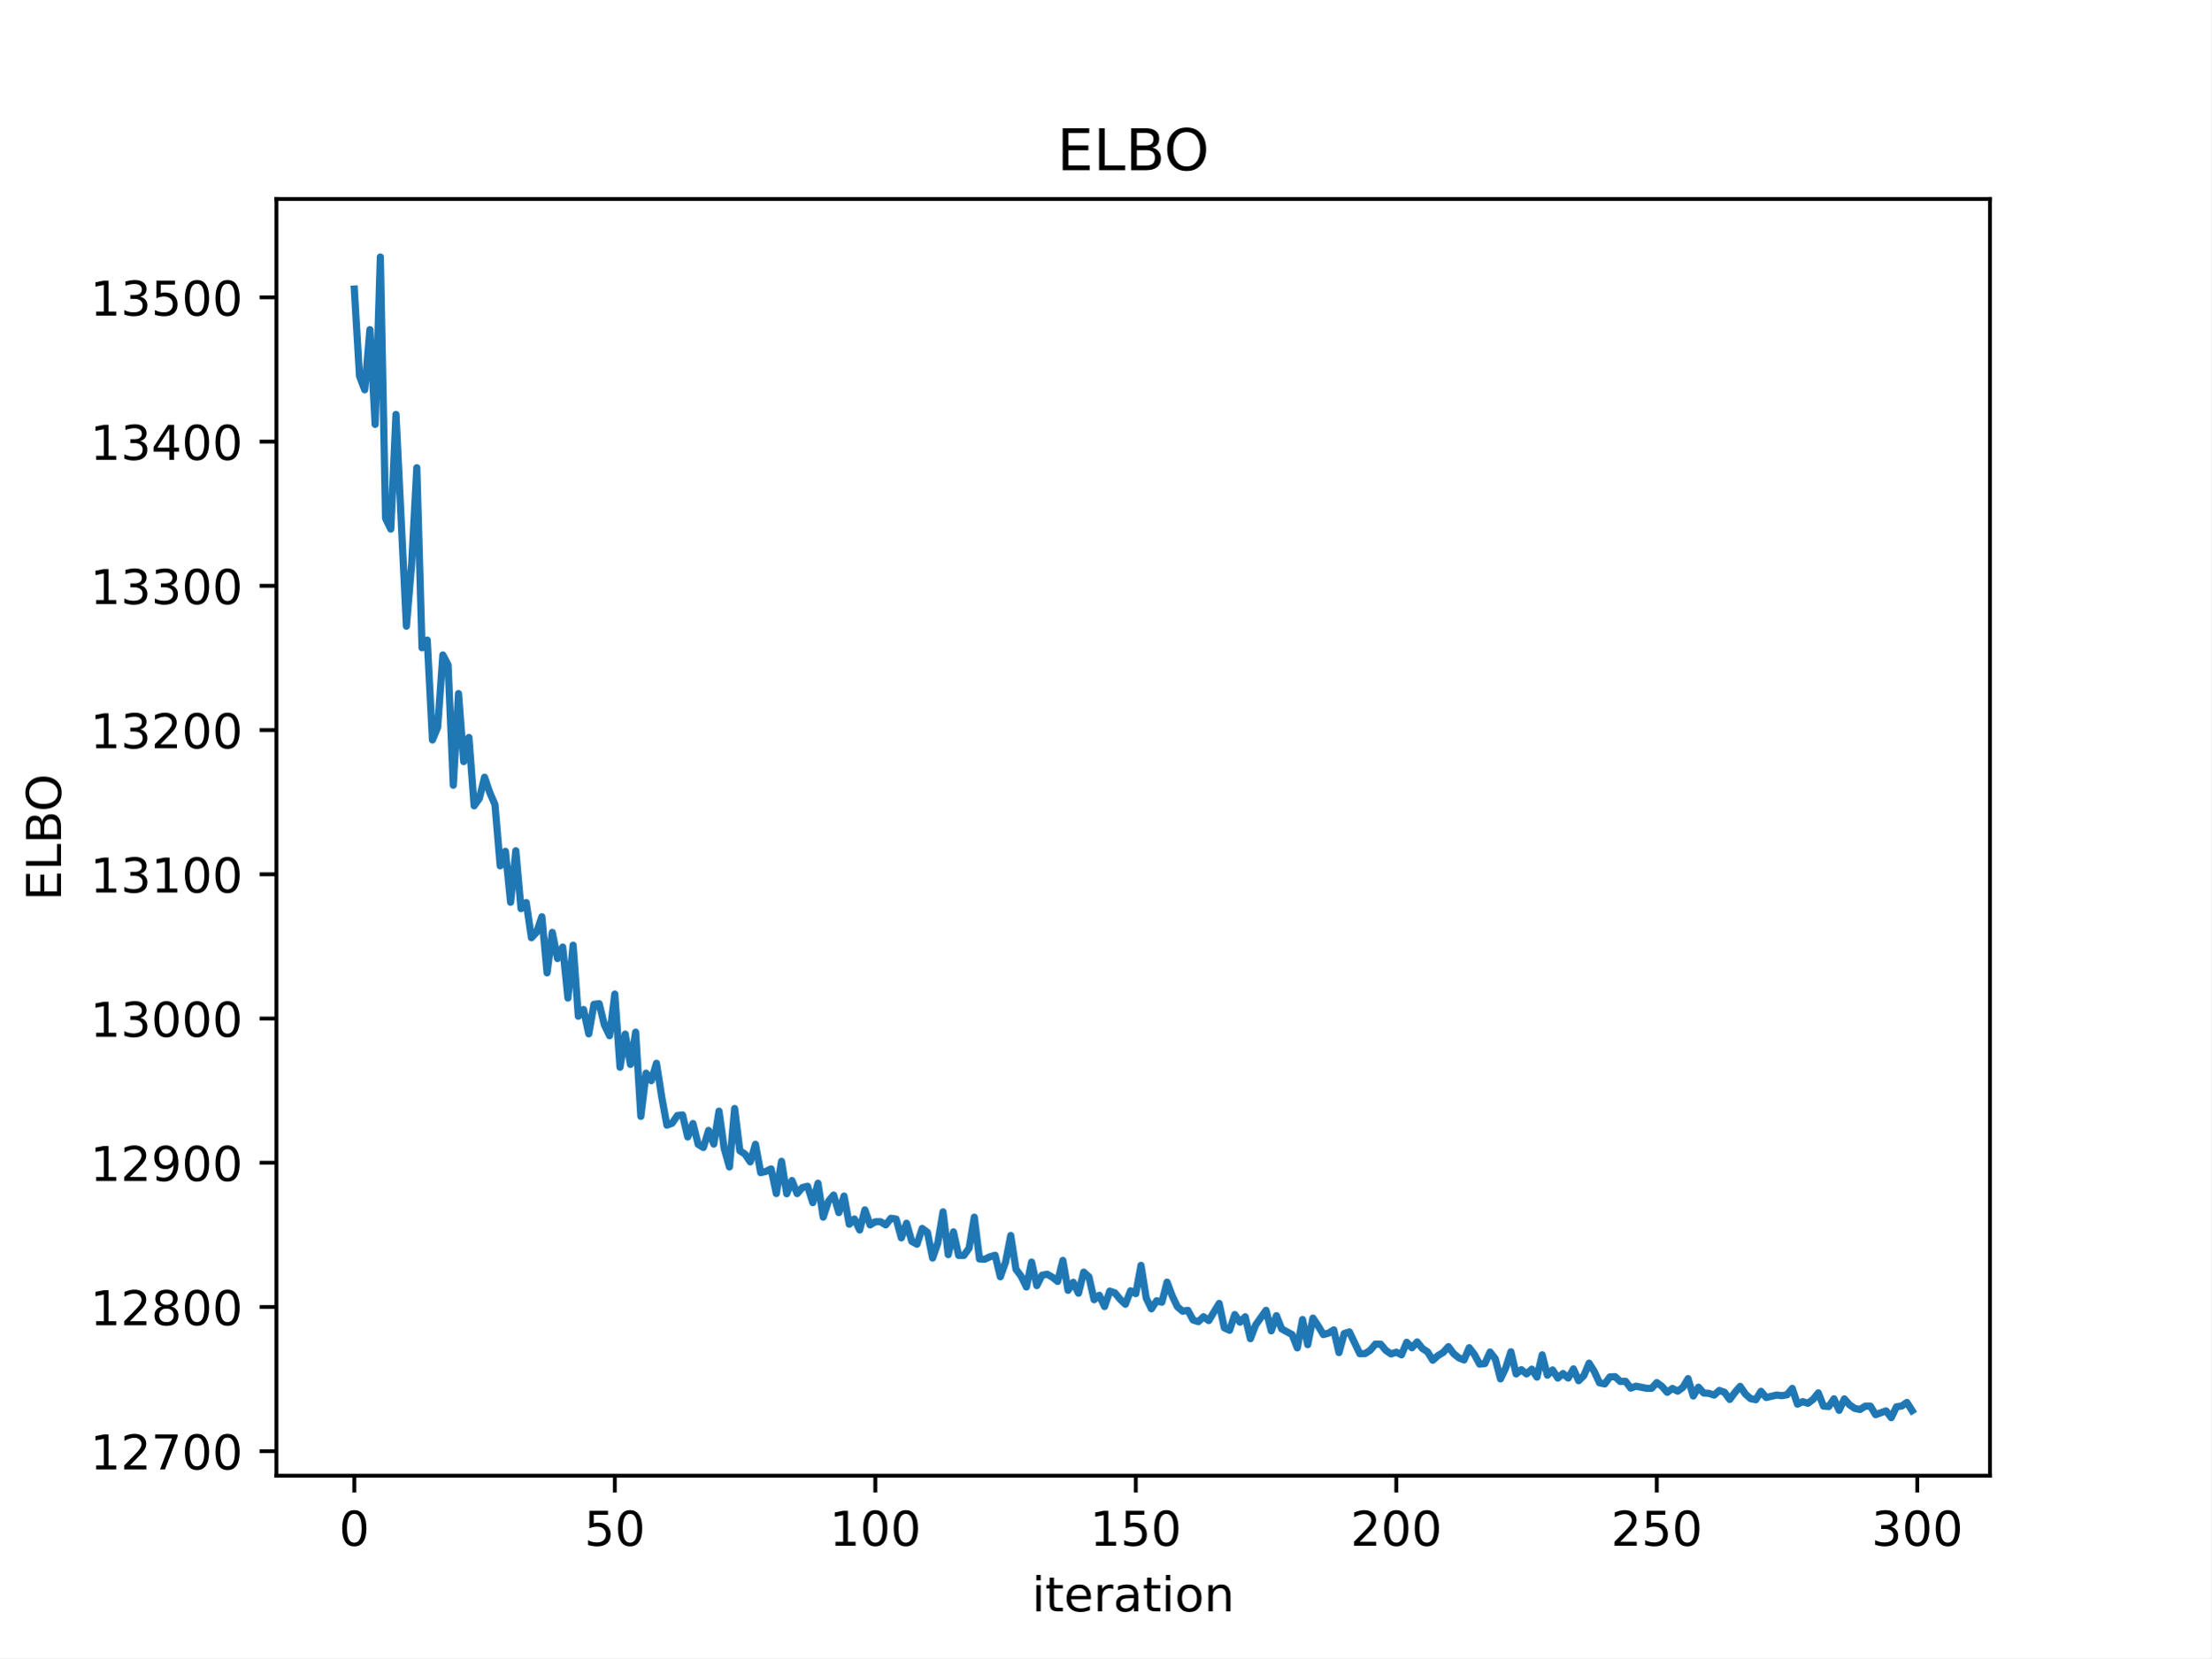
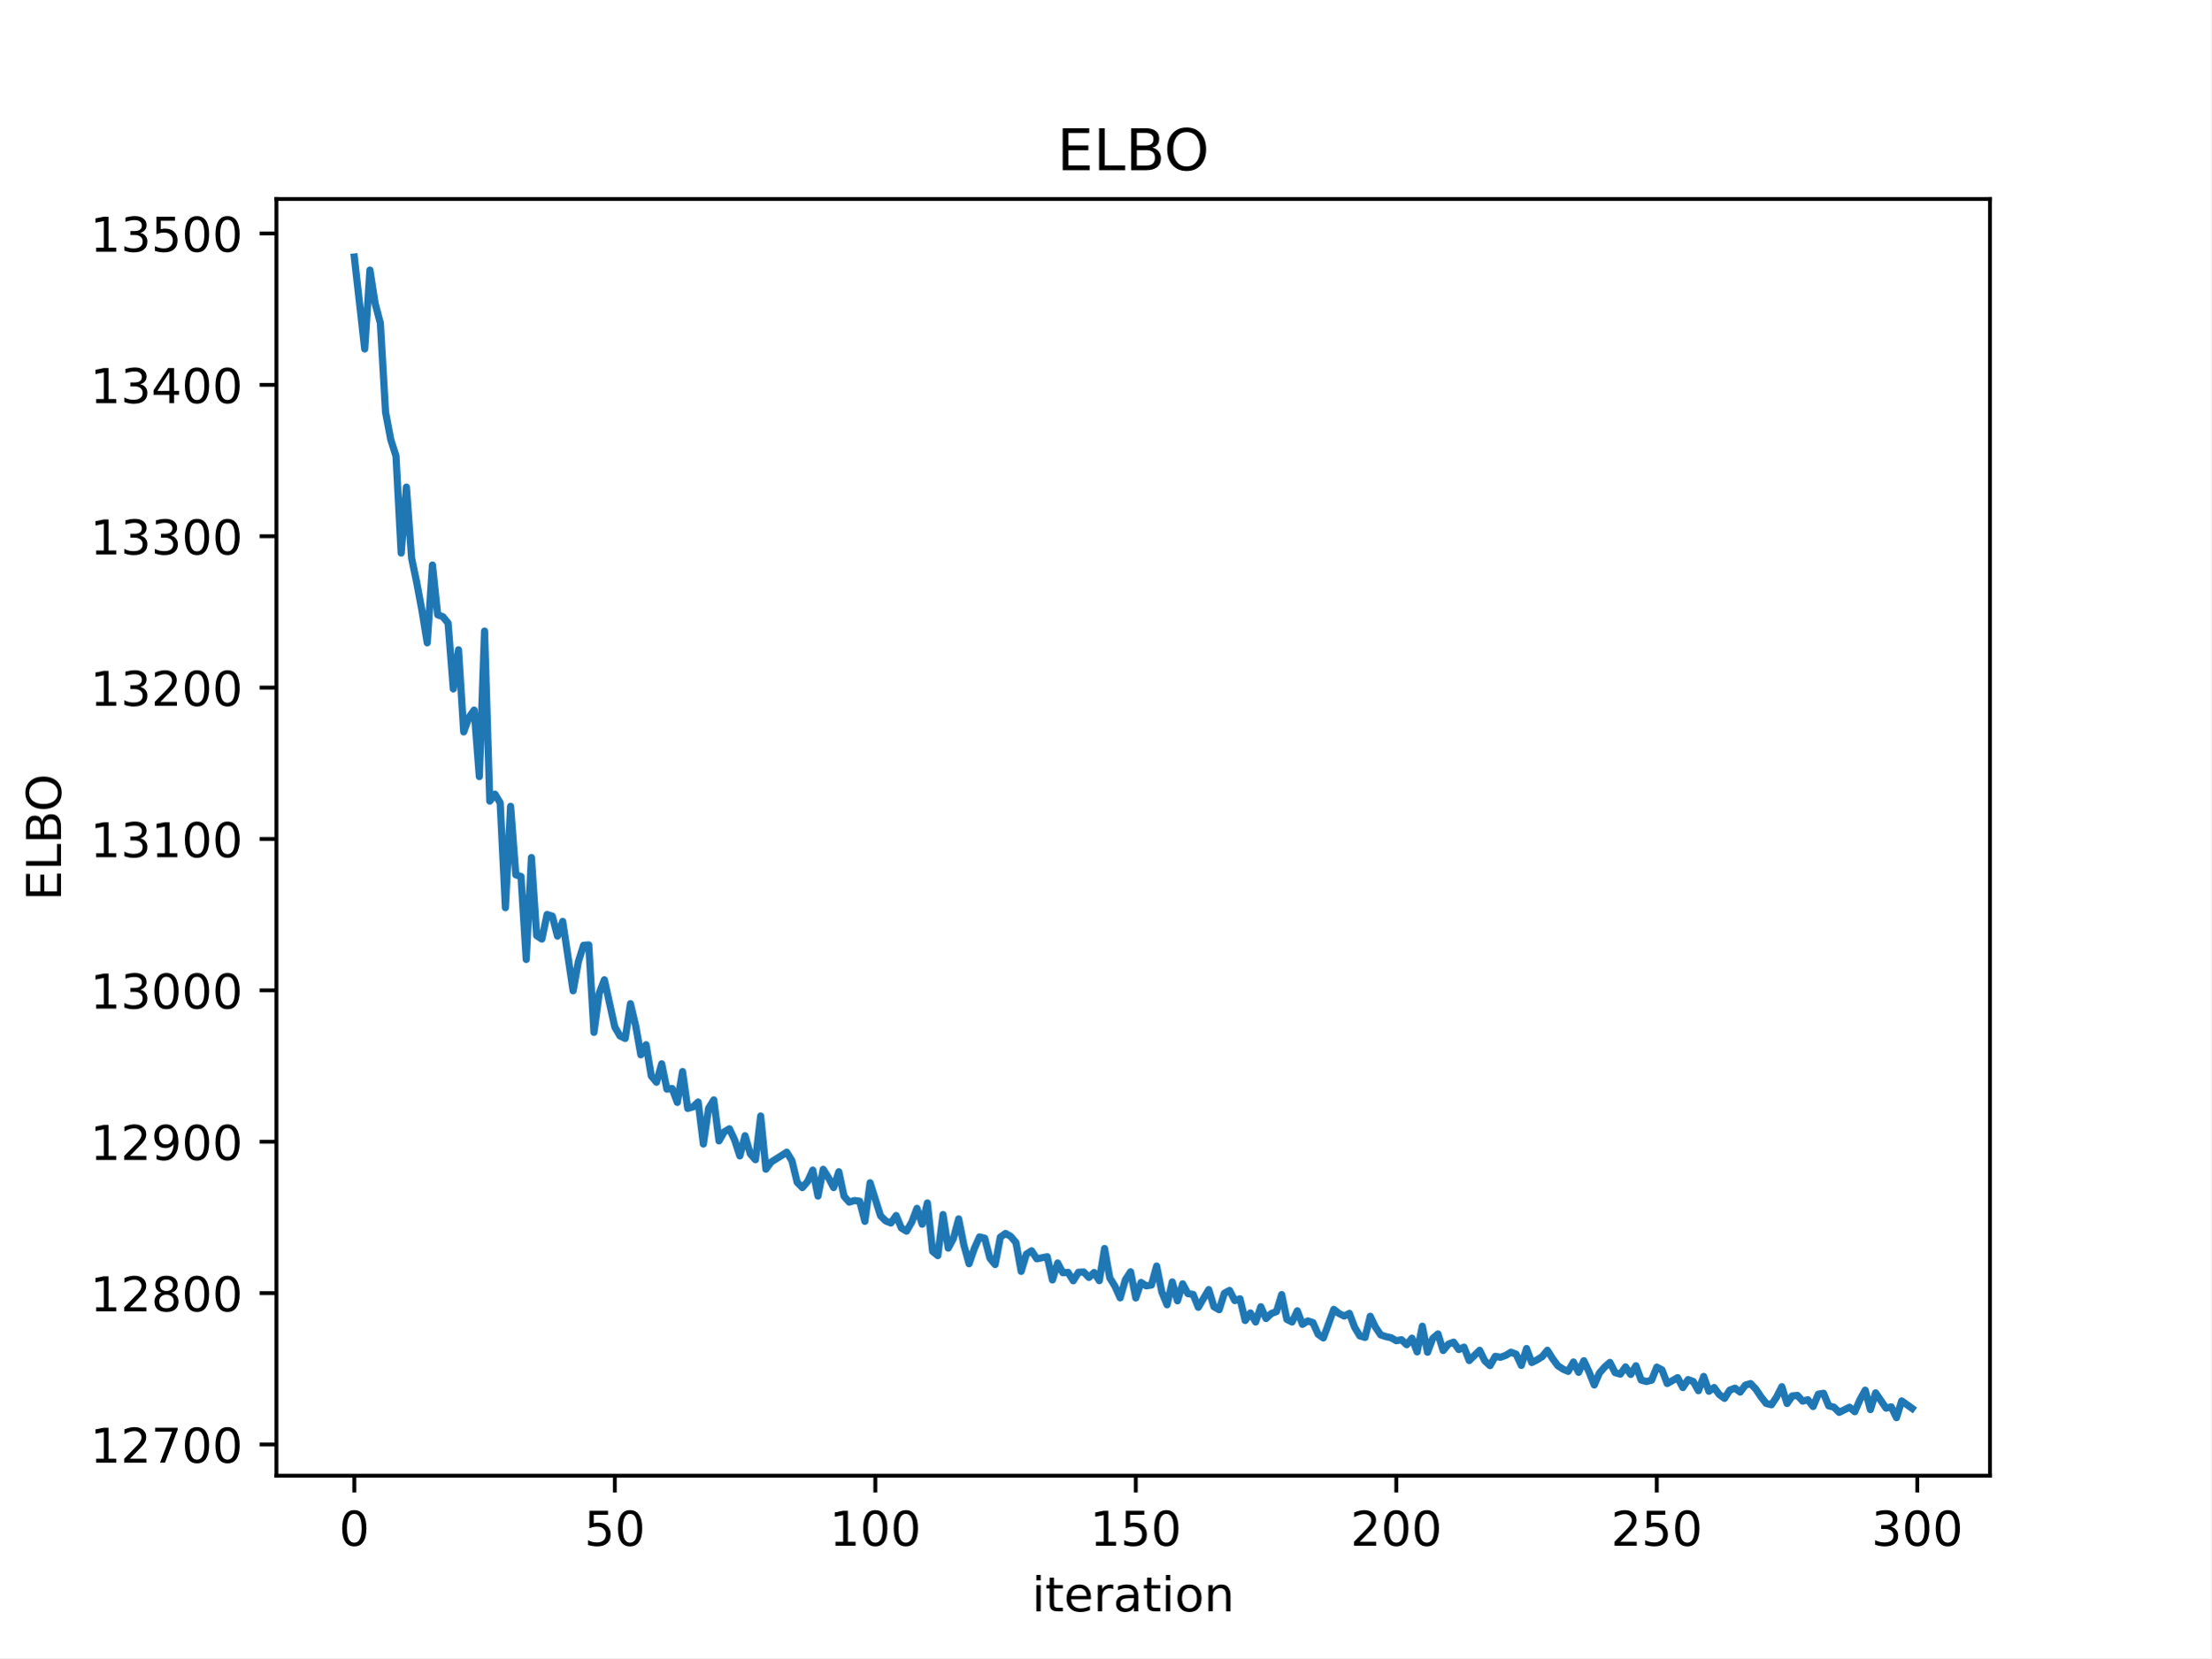
<svg xmlns="http://www.w3.org/2000/svg" xmlns:xlink="http://www.w3.org/1999/xlink" width="460.8pt" height="345.6pt" viewBox="0 0 460.8 345.6" version="1.1">
  <defs>
    <style type="text/css">*{stroke-linejoin: round; stroke-linecap: butt}</style>
  </defs>
  <g id="figure_1">
    <g id="patch_1">
      <path d="M 0 345.6  L 460.8 345.6  L 460.8 0  L 0 0  z " style="fill: #ffffff" />
    </g>
    <g id="axes_1">
      <g id="patch_2">
        <path d="M 57.6 307.584  L 414.72 307.584  L 414.72 41.472  L 57.6 41.472  z " style="fill: #ffffff" />
      </g>
      <g id="matplotlib.axis_1">
        <g id="xtick_1">
          <g id="line2d_1">
            <defs>
-               <path id="mb4714426bf" d="M 0 0  L 0 3.5  " style="stroke: #000000; stroke-width: 0.8" />
+               <path id="m8f4853a255" d="M 0 0  L 0 3.5  " style="stroke: #000000; stroke-width: 0.8" />
            </defs>
            <g>
-               <use xlink:href="#mb4714426bf" x="73.833" y="307.584" style="stroke: #000000; stroke-width: 0.8" />
+               <use xlink:href="#m8f4853a255" x="73.833" y="307.584" style="stroke: #000000; stroke-width: 0.8" />
            </g>
          </g>
          <g id="text_1">
            <g transform="translate(70.65148 322.1824) scale(0.1 -0.1)">
              <defs>
                <path id="DejaVuSans-30" d="M 2034 4250  Q 1547 4250 1301 3770  Q 1056 3291 1056 2328  Q 1056 1369 1301 889  Q 1547 409 2034 409  Q 2525 409 2770 889  Q 3016 1369 3016 2328  Q 3016 3291 2770 3770  Q 2525 4250 2034 4250  z M 2034 4750  Q 2819 4750 3233 4129  Q 3647 3509 3647 2328  Q 3647 1150 3233 529  Q 2819 -91 2034 -91  Q 1250 -91 836 529  Q 422 1150 422 2328  Q 422 3509 836 4129  Q 1250 4750 2034 4750  z " transform="scale(0.015625)" />
              </defs>
              <use xlink:href="#DejaVuSans-30" />
            </g>
          </g>
        </g>
        <g id="xtick_2">
          <g id="line2d_2">
            <g>
-               <use xlink:href="#mb4714426bf" x="128.123" y="307.584" style="stroke: #000000; stroke-width: 0.8" />
+               <use xlink:href="#m8f4853a255" x="128.123" y="307.584" style="stroke: #000000; stroke-width: 0.8" />
            </g>
          </g>
          <g id="text_2">
            <g transform="translate(121.7603 322.1824) scale(0.1 -0.1)">
              <defs>
                <path id="DejaVuSans-35" d="M 691 4666  L 3169 4666  L 3169 4134  L 1269 4134  L 1269 2991  Q 1406 3038 1543 3061  Q 1681 3084 1819 3084  Q 2600 3084 3056 2656  Q 3513 2228 3513 1497  Q 3513 744 3044 326  Q 2575 -91 1722 -91  Q 1428 -91 1123 -41  Q 819 9 494 109  L 494 744  Q 775 591 1075 516  Q 1375 441 1709 441  Q 2250 441 2565 725  Q 2881 1009 2881 1497  Q 2881 1984 2565 2268  Q 2250 2553 1709 2553  Q 1456 2553 1204 2497  Q 953 2441 691 2322  L 691 4666  z " transform="scale(0.015625)" />
              </defs>
              <use xlink:href="#DejaVuSans-35" />
              <use xlink:href="#DejaVuSans-30" x="63.623" />
            </g>
          </g>
        </g>
        <g id="xtick_3">
          <g id="line2d_3">
            <g>
-               <use xlink:href="#mb4714426bf" x="182.413" y="307.584" style="stroke: #000000; stroke-width: 0.8" />
+               <use xlink:href="#m8f4853a255" x="182.413" y="307.584" style="stroke: #000000; stroke-width: 0.8" />
            </g>
          </g>
          <g id="text_3">
            <g transform="translate(172.8691 322.1824) scale(0.1 -0.1)">
              <defs>
                <path id="DejaVuSans-31" d="M 794 531  L 1825 531  L 1825 4091  L 703 3866  L 703 4441  L 1819 4666  L 2450 4666  L 2450 531  L 3481 531  L 3481 0  L 794 0  L 794 531  z " transform="scale(0.015625)" />
              </defs>
              <use xlink:href="#DejaVuSans-31" />
              <use xlink:href="#DejaVuSans-30" x="63.623" />
              <use xlink:href="#DejaVuSans-30" x="127.246" />
            </g>
          </g>
        </g>
        <g id="xtick_4">
          <g id="line2d_4">
            <g>
-               <use xlink:href="#mb4714426bf" x="236.703" y="307.584" style="stroke: #000000; stroke-width: 0.8" />
+               <use xlink:href="#m8f4853a255" x="236.703" y="307.584" style="stroke: #000000; stroke-width: 0.8" />
            </g>
          </g>
          <g id="text_4">
            <g transform="translate(227.1592 322.1824) scale(0.1 -0.1)">
              <use xlink:href="#DejaVuSans-31" />
              <use xlink:href="#DejaVuSans-35" x="63.623" />
              <use xlink:href="#DejaVuSans-30" x="127.246" />
            </g>
          </g>
        </g>
        <g id="xtick_5">
          <g id="line2d_5">
            <g>
-               <use xlink:href="#mb4714426bf" x="290.993" y="307.584" style="stroke: #000000; stroke-width: 0.8" />
+               <use xlink:href="#m8f4853a255" x="290.993" y="307.584" style="stroke: #000000; stroke-width: 0.8" />
            </g>
          </g>
          <g id="text_5">
            <g transform="translate(281.4492 322.1824) scale(0.1 -0.1)">
              <defs>
                <path id="DejaVuSans-32" d="M 1228 531  L 3431 531  L 3431 0  L 469 0  L 469 531  Q 828 903 1448 1529  Q 2069 2156 2228 2338  Q 2531 2678 2651 2914  Q 2772 3150 2772 3378  Q 2772 3750 2511 3984  Q 2250 4219 1831 4219  Q 1534 4219 1204 4116  Q 875 4013 500 3803  L 500 4441  Q 881 4594 1212 4672  Q 1544 4750 1819 4750  Q 2544 4750 2975 4387  Q 3406 4025 3406 3419  Q 3406 3131 3298 2873  Q 3191 2616 2906 2266  Q 2828 2175 2409 1742  Q 1991 1309 1228 531  z " transform="scale(0.015625)" />
              </defs>
              <use xlink:href="#DejaVuSans-32" />
              <use xlink:href="#DejaVuSans-30" x="63.623" />
              <use xlink:href="#DejaVuSans-30" x="127.246" />
            </g>
          </g>
        </g>
        <g id="xtick_6">
          <g id="line2d_6">
            <g>
-               <use xlink:href="#mb4714426bf" x="345.283" y="307.584" style="stroke: #000000; stroke-width: 0.8" />
+               <use xlink:href="#m8f4853a255" x="345.283" y="307.584" style="stroke: #000000; stroke-width: 0.8" />
            </g>
          </g>
          <g id="text_6">
            <g transform="translate(335.7393 322.1824) scale(0.1 -0.1)">
              <use xlink:href="#DejaVuSans-32" />
              <use xlink:href="#DejaVuSans-35" x="63.623" />
              <use xlink:href="#DejaVuSans-30" x="127.246" />
            </g>
          </g>
        </g>
        <g id="xtick_7">
          <g id="line2d_7">
            <g>
-               <use xlink:href="#mb4714426bf" x="399.573" y="307.584" style="stroke: #000000; stroke-width: 0.8" />
+               <use xlink:href="#m8f4853a255" x="399.573" y="307.584" style="stroke: #000000; stroke-width: 0.8" />
            </g>
          </g>
          <g id="text_7">
            <g transform="translate(390.0293 322.1824) scale(0.1 -0.1)">
              <defs>
                <path id="DejaVuSans-33" d="M 2597 2516  Q 3050 2419 3304 2112  Q 3559 1806 3559 1356  Q 3559 666 3084 287  Q 2609 -91 1734 -91  Q 1441 -91 1130 -33  Q 819 25 488 141  L 488 750  Q 750 597 1062 519  Q 1375 441 1716 441  Q 2309 441 2620 675  Q 2931 909 2931 1356  Q 2931 1769 2642 2001  Q 2353 2234 1838 2234  L 1294 2234  L 1294 2753  L 1863 2753  Q 2328 2753 2575 2939  Q 2822 3125 2822 3475  Q 2822 3834 2567 4026  Q 2313 4219 1838 4219  Q 1578 4219 1281 4162  Q 984 4106 628 3988  L 628 4550  Q 988 4650 1302 4700  Q 1616 4750 1894 4750  Q 2613 4750 3031 4423  Q 3450 4097 3450 3541  Q 3450 3153 3228 2886  Q 3006 2619 2597 2516  z " transform="scale(0.015625)" />
              </defs>
              <use xlink:href="#DejaVuSans-33" />
              <use xlink:href="#DejaVuSans-30" x="63.623" />
              <use xlink:href="#DejaVuSans-30" x="127.246" />
            </g>
          </g>
        </g>
        <g id="text_8">
          <g transform="translate(215.0373 335.8606) scale(0.1 -0.1)">
            <defs>
              <path id="DejaVuSans-69" d="M 603 3500  L 1178 3500  L 1178 0  L 603 0  L 603 3500  z M 603 4863  L 1178 4863  L 1178 4134  L 603 4134  L 603 4863  z " transform="scale(0.015625)" />
              <path id="DejaVuSans-74" d="M 1172 4494  L 1172 3500  L 2356 3500  L 2356 3053  L 1172 3053  L 1172 1153  Q 1172 725 1289 603  Q 1406 481 1766 481  L 2356 481  L 2356 0  L 1766 0  Q 1100 0 847 248  Q 594 497 594 1153  L 594 3053  L 172 3053  L 172 3500  L 594 3500  L 594 4494  L 1172 4494  z " transform="scale(0.015625)" />
              <path id="DejaVuSans-65" d="M 3597 1894  L 3597 1613  L 953 1613  Q 991 1019 1311 708  Q 1631 397 2203 397  Q 2534 397 2845 478  Q 3156 559 3463 722  L 3463 178  Q 3153 47 2828 -22  Q 2503 -91 2169 -91  Q 1331 -91 842 396  Q 353 884 353 1716  Q 353 2575 817 3079  Q 1281 3584 2069 3584  Q 2775 3584 3186 3129  Q 3597 2675 3597 1894  z M 3022 2063  Q 3016 2534 2758 2815  Q 2500 3097 2075 3097  Q 1594 3097 1305 2825  Q 1016 2553 972 2059  L 3022 2063  z " transform="scale(0.015625)" />
              <path id="DejaVuSans-72" d="M 2631 2963  Q 2534 3019 2420 3045  Q 2306 3072 2169 3072  Q 1681 3072 1420 2755  Q 1159 2438 1159 1844  L 1159 0  L 581 0  L 581 3500  L 1159 3500  L 1159 2956  Q 1341 3275 1631 3429  Q 1922 3584 2338 3584  Q 2397 3584 2469 3576  Q 2541 3569 2628 3553  L 2631 2963  z " transform="scale(0.015625)" />
              <path id="DejaVuSans-61" d="M 2194 1759  Q 1497 1759 1228 1600  Q 959 1441 959 1056  Q 959 750 1161 570  Q 1363 391 1709 391  Q 2188 391 2477 730  Q 2766 1069 2766 1631  L 2766 1759  L 2194 1759  z M 3341 1997  L 3341 0  L 2766 0  L 2766 531  Q 2569 213 2275 61  Q 1981 -91 1556 -91  Q 1019 -91 701 211  Q 384 513 384 1019  Q 384 1609 779 1909  Q 1175 2209 1959 2209  L 2766 2209  L 2766 2266  Q 2766 2663 2505 2880  Q 2244 3097 1772 3097  Q 1472 3097 1187 3025  Q 903 2953 641 2809  L 641 3341  Q 956 3463 1253 3523  Q 1550 3584 1831 3584  Q 2591 3584 2966 3190  Q 3341 2797 3341 1997  z " transform="scale(0.015625)" />
              <path id="DejaVuSans-6f" d="M 1959 3097  Q 1497 3097 1228 2736  Q 959 2375 959 1747  Q 959 1119 1226 758  Q 1494 397 1959 397  Q 2419 397 2687 759  Q 2956 1122 2956 1747  Q 2956 2369 2687 2733  Q 2419 3097 1959 3097  z M 1959 3584  Q 2709 3584 3137 3096  Q 3566 2609 3566 1747  Q 3566 888 3137 398  Q 2709 -91 1959 -91  Q 1206 -91 779 398  Q 353 888 353 1747  Q 353 2609 779 3096  Q 1206 3584 1959 3584  z " transform="scale(0.015625)" />
              <path id="DejaVuSans-6e" d="M 3513 2113  L 3513 0  L 2938 0  L 2938 2094  Q 2938 2591 2744 2837  Q 2550 3084 2163 3084  Q 1697 3084 1428 2787  Q 1159 2491 1159 1978  L 1159 0  L 581 0  L 581 3500  L 1159 3500  L 1159 2956  Q 1366 3272 1645 3428  Q 1925 3584 2291 3584  Q 2894 3584 3203 3211  Q 3513 2838 3513 2113  z " transform="scale(0.015625)" />
            </defs>
            <use xlink:href="#DejaVuSans-69" />
            <use xlink:href="#DejaVuSans-74" x="27.783" />
            <use xlink:href="#DejaVuSans-65" x="66.992" />
            <use xlink:href="#DejaVuSans-72" x="128.516" />
            <use xlink:href="#DejaVuSans-61" x="169.629" />
            <use xlink:href="#DejaVuSans-74" x="230.908" />
            <use xlink:href="#DejaVuSans-69" x="270.117" />
            <use xlink:href="#DejaVuSans-6f" x="297.9" />
            <use xlink:href="#DejaVuSans-6e" x="359.082" />
          </g>
        </g>
      </g>
      <g id="matplotlib.axis_2">
        <g id="ytick_1">
          <g id="line2d_8">
            <defs>
-               <path id="m4760ebf2e8" d="M 0 0  L -3.5 0  " style="stroke: #000000; stroke-width: 0.8" />
+               <path id="m7e31265aab" d="M 0 0  L -3.5 0  " style="stroke: #000000; stroke-width: 0.8" />
            </defs>
            <g>
-               <use xlink:href="#m4760ebf2e8" x="57.6" y="302.48" style="stroke: #000000; stroke-width: 0.8" />
+               <use xlink:href="#m7e31265aab" x="57.6" y="301.078" style="stroke: #000000; stroke-width: 0.8" />
            </g>
          </g>
          <g id="text_9">
-             <g transform="translate(18.7875 306.2792) scale(0.1 -0.1)">
+             <g transform="translate(18.7875 304.8776) scale(0.1 -0.1)">
              <defs>
                <path id="DejaVuSans-37" d="M 525 4666  L 3525 4666  L 3525 4397  L 1831 0  L 1172 0  L 2766 4134  L 525 4134  L 525 4666  z " transform="scale(0.015625)" />
              </defs>
              <use xlink:href="#DejaVuSans-31" />
              <use xlink:href="#DejaVuSans-32" x="63.623" />
              <use xlink:href="#DejaVuSans-37" x="127.246" />
              <use xlink:href="#DejaVuSans-30" x="190.869" />
              <use xlink:href="#DejaVuSans-30" x="254.492" />
            </g>
          </g>
        </g>
        <g id="ytick_2">
          <g id="line2d_9">
            <g>
-               <use xlink:href="#m4760ebf2e8" x="57.6" y="272.417" style="stroke: #000000; stroke-width: 0.8" />
+               <use xlink:href="#m7e31265aab" x="57.6" y="269.526" style="stroke: #000000; stroke-width: 0.8" />
            </g>
          </g>
          <g id="text_10">
-             <g transform="translate(18.7875 276.2164) scale(0.1 -0.1)">
+             <g transform="translate(18.7875 273.325) scale(0.1 -0.1)">
              <defs>
                <path id="DejaVuSans-38" d="M 2034 2216  Q 1584 2216 1326 1975  Q 1069 1734 1069 1313  Q 1069 891 1326 650  Q 1584 409 2034 409  Q 2484 409 2743 651  Q 3003 894 3003 1313  Q 3003 1734 2745 1975  Q 2488 2216 2034 2216  z M 1403 2484  Q 997 2584 770 2862  Q 544 3141 544 3541  Q 544 4100 942 4425  Q 1341 4750 2034 4750  Q 2731 4750 3128 4425  Q 3525 4100 3525 3541  Q 3525 3141 3298 2862  Q 3072 2584 2669 2484  Q 3125 2378 3379 2068  Q 3634 1759 3634 1313  Q 3634 634 3220 271  Q 2806 -91 2034 -91  Q 1263 -91 848 271  Q 434 634 434 1313  Q 434 1759 690 2068  Q 947 2378 1403 2484  z M 1172 3481  Q 1172 3119 1398 2916  Q 1625 2713 2034 2713  Q 2441 2713 2670 2916  Q 2900 3119 2900 3481  Q 2900 3844 2670 4047  Q 2441 4250 2034 4250  Q 1625 4250 1398 4047  Q 1172 3844 1172 3481  z " transform="scale(0.015625)" />
              </defs>
              <use xlink:href="#DejaVuSans-31" />
              <use xlink:href="#DejaVuSans-32" x="63.623" />
              <use xlink:href="#DejaVuSans-38" x="127.246" />
              <use xlink:href="#DejaVuSans-30" x="190.869" />
              <use xlink:href="#DejaVuSans-30" x="254.492" />
            </g>
          </g>
        </g>
        <g id="ytick_3">
          <g id="line2d_10">
            <g>
-               <use xlink:href="#m4760ebf2e8" x="57.6" y="242.354" style="stroke: #000000; stroke-width: 0.8" />
+               <use xlink:href="#m7e31265aab" x="57.6" y="237.973" style="stroke: #000000; stroke-width: 0.8" />
            </g>
          </g>
          <g id="text_11">
-             <g transform="translate(18.7875 246.1536) scale(0.1 -0.1)">
+             <g transform="translate(18.7875 241.7724) scale(0.1 -0.1)">
              <defs>
                <path id="DejaVuSans-39" d="M 703 97  L 703 672  Q 941 559 1184 500  Q 1428 441 1663 441  Q 2288 441 2617 861  Q 2947 1281 2994 2138  Q 2813 1869 2534 1725  Q 2256 1581 1919 1581  Q 1219 1581 811 2004  Q 403 2428 403 3163  Q 403 3881 828 4315  Q 1253 4750 1959 4750  Q 2769 4750 3195 4129  Q 3622 3509 3622 2328  Q 3622 1225 3098 567  Q 2575 -91 1691 -91  Q 1453 -91 1209 -44  Q 966 3 703 97  z M 1959 2075  Q 2384 2075 2632 2365  Q 2881 2656 2881 3163  Q 2881 3666 2632 3958  Q 2384 4250 1959 4250  Q 1534 4250 1286 3958  Q 1038 3666 1038 3163  Q 1038 2656 1286 2365  Q 1534 2075 1959 2075  z " transform="scale(0.015625)" />
              </defs>
              <use xlink:href="#DejaVuSans-31" />
              <use xlink:href="#DejaVuSans-32" x="63.623" />
              <use xlink:href="#DejaVuSans-39" x="127.246" />
              <use xlink:href="#DejaVuSans-30" x="190.869" />
              <use xlink:href="#DejaVuSans-30" x="254.492" />
            </g>
          </g>
        </g>
        <g id="ytick_4">
          <g id="line2d_11">
            <g>
-               <use xlink:href="#m4760ebf2e8" x="57.6" y="212.292" style="stroke: #000000; stroke-width: 0.8" />
+               <use xlink:href="#m7e31265aab" x="57.6" y="206.421" style="stroke: #000000; stroke-width: 0.8" />
            </g>
          </g>
          <g id="text_12">
-             <g transform="translate(18.7875 216.0908) scale(0.1 -0.1)">
+             <g transform="translate(18.7875 210.2197) scale(0.1 -0.1)">
              <use xlink:href="#DejaVuSans-31" />
              <use xlink:href="#DejaVuSans-33" x="63.623" />
              <use xlink:href="#DejaVuSans-30" x="127.246" />
              <use xlink:href="#DejaVuSans-30" x="190.869" />
              <use xlink:href="#DejaVuSans-30" x="254.492" />
            </g>
          </g>
        </g>
        <g id="ytick_5">
          <g id="line2d_12">
            <g>
-               <use xlink:href="#m4760ebf2e8" x="57.6" y="182.229" style="stroke: #000000; stroke-width: 0.8" />
+               <use xlink:href="#m7e31265aab" x="57.6" y="174.868" style="stroke: #000000; stroke-width: 0.8" />
            </g>
          </g>
          <g id="text_13">
-             <g transform="translate(18.7875 186.028) scale(0.1 -0.1)">
+             <g transform="translate(18.7875 178.6671) scale(0.1 -0.1)">
              <use xlink:href="#DejaVuSans-31" />
              <use xlink:href="#DejaVuSans-33" x="63.623" />
              <use xlink:href="#DejaVuSans-31" x="127.246" />
              <use xlink:href="#DejaVuSans-30" x="190.869" />
              <use xlink:href="#DejaVuSans-30" x="254.492" />
            </g>
          </g>
        </g>
        <g id="ytick_6">
          <g id="line2d_13">
            <g>
-               <use xlink:href="#m4760ebf2e8" x="57.6" y="152.166" style="stroke: #000000; stroke-width: 0.8" />
+               <use xlink:href="#m7e31265aab" x="57.6" y="143.315" style="stroke: #000000; stroke-width: 0.8" />
            </g>
          </g>
          <g id="text_14">
-             <g transform="translate(18.7875 155.9652) scale(0.1 -0.1)">
+             <g transform="translate(18.7875 147.1144) scale(0.1 -0.1)">
              <use xlink:href="#DejaVuSans-31" />
              <use xlink:href="#DejaVuSans-33" x="63.623" />
              <use xlink:href="#DejaVuSans-32" x="127.246" />
              <use xlink:href="#DejaVuSans-30" x="190.869" />
              <use xlink:href="#DejaVuSans-30" x="254.492" />
            </g>
          </g>
        </g>
        <g id="ytick_7">
          <g id="line2d_14">
            <g>
-               <use xlink:href="#m4760ebf2e8" x="57.6" y="122.103" style="stroke: #000000; stroke-width: 0.8" />
+               <use xlink:href="#m7e31265aab" x="57.6" y="111.763" style="stroke: #000000; stroke-width: 0.8" />
            </g>
          </g>
          <g id="text_15">
-             <g transform="translate(18.7875 125.9024) scale(0.1 -0.1)">
+             <g transform="translate(18.7875 115.5618) scale(0.1 -0.1)">
              <use xlink:href="#DejaVuSans-31" />
              <use xlink:href="#DejaVuSans-33" x="63.623" />
              <use xlink:href="#DejaVuSans-33" x="127.246" />
              <use xlink:href="#DejaVuSans-30" x="190.869" />
              <use xlink:href="#DejaVuSans-30" x="254.492" />
            </g>
          </g>
        </g>
        <g id="ytick_8">
          <g id="line2d_15">
            <g>
-               <use xlink:href="#m4760ebf2e8" x="57.6" y="92.04" style="stroke: #000000; stroke-width: 0.8" />
+               <use xlink:href="#m7e31265aab" x="57.6" y="80.21" style="stroke: #000000; stroke-width: 0.8" />
            </g>
          </g>
          <g id="text_16">
-             <g transform="translate(18.7875 95.83966) scale(0.1 -0.1)">
+             <g transform="translate(18.7875 84.00917) scale(0.1 -0.1)">
              <defs>
                <path id="DejaVuSans-34" d="M 2419 4116  L 825 1625  L 2419 1625  L 2419 4116  z M 2253 4666  L 3047 4666  L 3047 1625  L 3713 1625  L 3713 1100  L 3047 1100  L 3047 0  L 2419 0  L 2419 1100  L 313 1100  L 313 1709  L 2253 4666  z " transform="scale(0.015625)" />
              </defs>
              <use xlink:href="#DejaVuSans-31" />
              <use xlink:href="#DejaVuSans-33" x="63.623" />
              <use xlink:href="#DejaVuSans-34" x="127.246" />
              <use xlink:href="#DejaVuSans-30" x="190.869" />
              <use xlink:href="#DejaVuSans-30" x="254.492" />
            </g>
          </g>
        </g>
        <g id="ytick_9">
          <g id="line2d_16">
            <g>
-               <use xlink:href="#m4760ebf2e8" x="57.6" y="61.978" style="stroke: #000000; stroke-width: 0.8" />
+               <use xlink:href="#m7e31265aab" x="57.6" y="48.657" style="stroke: #000000; stroke-width: 0.8" />
            </g>
          </g>
          <g id="text_17">
-             <g transform="translate(18.7875 65.77687) scale(0.1 -0.1)">
+             <g transform="translate(18.7875 52.45653) scale(0.1 -0.1)">
              <use xlink:href="#DejaVuSans-31" />
              <use xlink:href="#DejaVuSans-33" x="63.623" />
              <use xlink:href="#DejaVuSans-35" x="127.246" />
              <use xlink:href="#DejaVuSans-30" x="190.869" />
              <use xlink:href="#DejaVuSans-30" x="254.492" />
            </g>
          </g>
        </g>
        <g id="text_18">
          <g transform="translate(12.70781 187.7522) rotate(-90) scale(0.1 -0.1)">
            <defs>
              <path id="DejaVuSans-45" d="M 628 4666  L 3578 4666  L 3578 4134  L 1259 4134  L 1259 2753  L 3481 2753  L 3481 2222  L 1259 2222  L 1259 531  L 3634 531  L 3634 0  L 628 0  L 628 4666  z " transform="scale(0.015625)" />
              <path id="DejaVuSans-4c" d="M 628 4666  L 1259 4666  L 1259 531  L 3531 531  L 3531 0  L 628 0  L 628 4666  z " transform="scale(0.015625)" />
              <path id="DejaVuSans-42" d="M 1259 2228  L 1259 519  L 2272 519  Q 2781 519 3026 730  Q 3272 941 3272 1375  Q 3272 1813 3026 2020  Q 2781 2228 2272 2228  L 1259 2228  z M 1259 4147  L 1259 2741  L 2194 2741  Q 2656 2741 2882 2914  Q 3109 3088 3109 3444  Q 3109 3797 2882 3972  Q 2656 4147 2194 4147  L 1259 4147  z M 628 4666  L 2241 4666  Q 2963 4666 3353 4366  Q 3744 4066 3744 3513  Q 3744 3084 3544 2831  Q 3344 2578 2956 2516  Q 3422 2416 3680 2098  Q 3938 1781 3938 1306  Q 3938 681 3513 340  Q 3088 0 2303 0  L 628 0  L 628 4666  z " transform="scale(0.015625)" />
              <path id="DejaVuSans-4f" d="M 2522 4238  Q 1834 4238 1429 3725  Q 1025 3213 1025 2328  Q 1025 1447 1429 934  Q 1834 422 2522 422  Q 3209 422 3611 934  Q 4013 1447 4013 2328  Q 4013 3213 3611 3725  Q 3209 4238 2522 4238  z M 2522 4750  Q 3503 4750 4090 4092  Q 4678 3434 4678 2328  Q 4678 1225 4090 567  Q 3503 -91 2522 -91  Q 1538 -91 948 565  Q 359 1222 359 2328  Q 359 3434 948 4092  Q 1538 4750 2522 4750  z " transform="scale(0.015625)" />
            </defs>
            <use xlink:href="#DejaVuSans-45" />
            <use xlink:href="#DejaVuSans-4c" x="63.184" />
            <use xlink:href="#DejaVuSans-42" x="118.896" />
            <use xlink:href="#DejaVuSans-4f" x="185.75" />
          </g>
        </g>
      </g>
      <g id="line2d_17">
-         <path d="M 73.833 60.246  L 74.919 78.393  L 76.004 81.239  L 77.09 68.705  L 78.176 88.453  L 79.262 53.568  L 80.348 108.03  L 81.433 110.273  L 82.519 86.374  L 84.691 130.514  L 85.777 117.676  L 86.862 97.49  L 87.948 135.021  L 89.034 133.407  L 90.12 154.229  L 91.206 151.578  L 92.291 136.515  L 93.377 138.587  L 94.463 163.667  L 95.549 144.561  L 96.635 158.739  L 97.72 153.708  L 98.806 167.959  L 99.892 166.421  L 100.978 161.999  L 102.064 165.194  L 103.149 167.698  L 104.235 180.468  L 105.321 177.441  L 106.407 188.062  L 107.493 177.328  L 108.578 189.392  L 109.664 188.118  L 110.75 195.463  L 111.836 194.291  L 112.922 191.077  L 114.007 202.769  L 115.093 194.338  L 116.179 199.777  L 117.265 197.4  L 118.351 208.028  L 119.436 197.006  L 120.522 211.822  L 121.608 210.409  L 122.694 215.489  L 123.78 209.33  L 124.865 209.207  L 125.951 213.622  L 127.037 215.873  L 128.123 207.194  L 129.209 222.45  L 130.294 215.541  L 131.38 221.859  L 132.466 215.137  L 133.552 232.689  L 134.638 223.677  L 135.723 225.244  L 136.809 221.618  L 137.895 228.61  L 138.981 234.529  L 140.067 234.122  L 141.152 232.517  L 142.238 232.386  L 143.324 236.982  L 144.41 234.177  L 145.496 238.514  L 146.581 239.181  L 147.667 235.616  L 148.753 238.468  L 149.839 231.598  L 150.925 239.396  L 152.01 243.233  L 153.096 231.045  L 154.182 239.852  L 155.268 240.557  L 156.354 242.177  L 157.439 238.51  L 158.525 244.42  L 159.611 244.161  L 160.697 243.641  L 161.783 248.777  L 162.868 242.062  L 163.954 248.819  L 165.04 246.065  L 166.126 248.785  L 167.212 247.523  L 168.297 247.25  L 169.383 250.671  L 170.469 246.628  L 171.555 253.692  L 172.641 250.382  L 173.726 249.086  L 174.812 252.749  L 175.898 249.295  L 176.984 255.173  L 178.07 254.072  L 179.155 256.365  L 180.241 252.178  L 181.327 255.314  L 182.413 254.655  L 183.499 254.638  L 184.584 255.311  L 185.67 253.931  L 186.756 254.098  L 187.842 258.013  L 188.928 254.963  L 190.013 258.73  L 191.099 259.336  L 192.185 256.052  L 193.271 256.843  L 194.357 262.221  L 195.442 259.078  L 196.528 252.587  L 197.614 261.512  L 198.7 256.766  L 199.786 261.675  L 200.871 261.677  L 201.957 260.155  L 203.043 253.692  L 204.129 262.413  L 205.215 262.469  L 206.3 261.955  L 207.386 261.637  L 208.472 266.126  L 209.558 263.07  L 210.644 257.523  L 211.729 264.549  L 212.815 266.017  L 213.901 268.248  L 214.987 263.057  L 216.073 267.964  L 217.158 265.795  L 218.244 265.596  L 219.33 266.22  L 220.416 267.092  L 221.502 262.71  L 222.587 268.954  L 223.673 267.276  L 224.759 269.556  L 225.845 265.148  L 226.931 266.132  L 228.016 270.905  L 229.102 269.975  L 230.188 272.332  L 231.274 269.113  L 232.36 269.484  L 233.445 270.815  L 234.531 271.845  L 235.617 269.041  L 236.703 269.641  L 237.789 263.741  L 238.875 270.561  L 239.96 272.802  L 241.046 271.114  L 242.132 271.432  L 243.218 267.242  L 244.304 270.13  L 245.389 272.392  L 246.475 273.303  L 247.561 273.116  L 248.647 275.135  L 249.733 275.48  L 250.818 274.449  L 251.904 275.259  L 254.076 271.681  L 255.162 276.776  L 256.247 277.278  L 257.333 273.991  L 258.419 275.596  L 259.505 274.463  L 260.591 279.029  L 261.676 276.173  L 263.848 273.112  L 264.934 277.397  L 266.02 274.229  L 267.105 276.989  L 269.277 278.171  L 270.363 280.945  L 271.449 275.036  L 272.534 280.275  L 273.62 274.736  L 274.706 276.344  L 275.792 278.171  L 276.878 277.866  L 277.963 277.186  L 279.049 281.93  L 280.135 277.952  L 281.221 277.614  L 283.392 282.156  L 284.478 282.131  L 285.564 281.438  L 286.65 280.15  L 287.736 280.173  L 288.821 281.475  L 289.907 282.21  L 290.993 281.84  L 292.079 282.392  L 293.165 279.777  L 294.25 280.915  L 295.336 279.705  L 296.422 281.057  L 297.508 281.768  L 298.594 283.519  L 299.679 282.551  L 300.765 281.894  L 301.851 280.686  L 302.937 282.134  L 304.023 283.013  L 305.108 283.461  L 306.194 280.911  L 307.28 282.333  L 308.366 284.338  L 309.452 284.21  L 310.537 281.813  L 311.623 283.215  L 312.709 287.409  L 313.795 285.132  L 314.881 281.757  L 315.966 286.376  L 317.052 285.488  L 318.138 286.378  L 319.224 285.386  L 320.31 287.042  L 321.395 282.401  L 322.481 286.638  L 323.567 285.545  L 324.653 287.233  L 325.739 286.283  L 326.824 287.232  L 327.91 285.326  L 328.996 287.79  L 330.082 286.709  L 331.168 284.125  L 332.253 285.856  L 333.339 288.22  L 334.425 288.457  L 335.511 286.996  L 336.597 286.942  L 337.682 287.946  L 338.768 287.903  L 339.854 289.337  L 340.94 288.921  L 343.111 289.364  L 344.197 289.369  L 345.283 288.178  L 346.369 288.977  L 347.455 290.206  L 348.54 289.401  L 349.626 289.971  L 350.712 289.181  L 351.798 287.357  L 352.884 290.978  L 353.969 289.137  L 355.055 290.352  L 356.141 290.418  L 357.227 290.788  L 358.313 289.812  L 359.398 290.204  L 360.484 291.692  L 361.57 290.213  L 362.656 288.962  L 363.742 290.557  L 364.827 291.52  L 365.913 291.752  L 366.999 289.999  L 368.085 291.288  L 370.256 290.77  L 371.342 290.907  L 372.428 290.713  L 373.514 289.393  L 374.6 292.675  L 375.685 292.145  L 376.771 292.492  L 377.857 291.673  L 378.943 290.319  L 380.029 293.088  L 381.114 293.175  L 382.2 291.56  L 383.286 293.957  L 384.372 291.573  L 385.458 292.819  L 386.543 293.557  L 387.629 293.791  L 388.715 293.091  L 389.801 293.095  L 390.887 294.867  L 393.058 294.069  L 394.144 295.488  L 395.23 293.222  L 396.316 293.064  L 397.401 292.314  L 398.487 294.021  L 398.487 294.021  " clip-path="url(#pf715eb76b8)" style="fill: none; stroke: #1f77b4; stroke-width: 1.5; stroke-linecap: square" />
+         <path d="M 73.833 53.568  L 76.004 72.736  L 77.09 56.292  L 78.176 63.256  L 79.262 67.342  L 80.348 85.904  L 81.433 91.635  L 82.519 95.035  L 83.605 115.27  L 84.691 101.526  L 85.777 116.356  L 86.862 121.516  L 87.948 127.348  L 89.034 133.977  L 90.12 117.77  L 91.206 128.133  L 92.291 128.538  L 93.377 129.867  L 94.463 143.589  L 95.549 135.439  L 96.635 152.548  L 97.72 149.531  L 98.806 148.004  L 99.892 161.866  L 100.978 131.535  L 102.064 166.971  L 103.149 165.53  L 104.235 167.334  L 105.321 189.198  L 106.407 168.055  L 107.493 182.341  L 108.578 182.695  L 109.664 199.983  L 110.75 178.739  L 111.836 195.018  L 112.922 195.728  L 114.007 190.615  L 115.093 190.95  L 116.179 195.121  L 117.265 192.053  L 119.436 206.515  L 120.522 200.472  L 121.608 197.041  L 122.694 196.942  L 123.78 215.182  L 124.865 207.05  L 125.951 204.22  L 128.123 214.07  L 129.209 215.926  L 130.294 216.45  L 131.38 209.206  L 132.466 213.762  L 133.552 219.859  L 134.638 217.75  L 135.723 224.244  L 136.809 225.57  L 137.895 221.735  L 138.981 227.014  L 140.067 226.876  L 141.152 229.776  L 142.238 223.346  L 143.324 231.038  L 144.41 230.722  L 145.496 229.698  L 146.581 238.458  L 147.667 231.025  L 148.753 229.248  L 149.839 237.801  L 150.925 235.913  L 152.01 235.276  L 153.096 237.6  L 154.182 240.931  L 155.268 236.721  L 156.354 240.493  L 157.439 241.73  L 158.525 232.618  L 159.611 243.702  L 160.697 242.219  L 162.868 240.855  L 163.954 240.158  L 165.04 241.934  L 166.126 246.434  L 167.212 247.535  L 168.297 246.27  L 169.383 243.893  L 170.469 249.306  L 171.555 243.731  L 172.641 245.439  L 173.726 247.527  L 174.812 244.234  L 175.898 249.338  L 176.984 250.571  L 178.07 250.231  L 179.155 250.372  L 180.241 254.572  L 181.327 246.526  L 183.499 253.403  L 184.584 254.49  L 185.67 254.915  L 186.756 253.354  L 187.842 255.961  L 188.928 256.613  L 190.013 254.725  L 191.099 251.859  L 192.185 255.17  L 193.271 250.735  L 194.357 260.813  L 195.442 261.717  L 196.528 253.158  L 197.614 260.149  L 198.7 258.112  L 199.786 254.056  L 200.871 259.512  L 201.957 263.408  L 203.043 260.248  L 204.129 257.817  L 205.215 258.086  L 206.3 262.251  L 207.386 263.573  L 208.472 257.858  L 209.558 257.095  L 210.644 257.71  L 211.729 258.994  L 212.815 264.996  L 213.901 261.4  L 214.987 260.709  L 216.073 262.379  L 218.244 261.944  L 219.33 266.781  L 220.416 263.249  L 221.502 265.281  L 222.587 265.199  L 223.673 266.957  L 224.759 265.181  L 225.845 265.125  L 226.931 266.262  L 228.016 265.23  L 229.102 266.933  L 230.188 260.229  L 231.274 266.334  L 232.36 268.088  L 233.445 270.524  L 234.531 266.741  L 235.617 265.086  L 236.703 270.543  L 237.789 267.311  L 238.875 268.015  L 239.96 267.851  L 241.046 263.883  L 242.132 269.297  L 243.218 271.961  L 244.304 267.197  L 245.389 271.143  L 246.475 267.594  L 247.561 269.633  L 248.647 269.79  L 249.733 272.486  L 251.904 268.797  L 252.99 272.369  L 254.076 272.987  L 255.162 269.551  L 256.247 268.974  L 257.333 271.091  L 258.419 270.715  L 259.505 275.241  L 260.591 273.658  L 261.676 275.552  L 262.762 272.369  L 263.848 274.825  L 264.934 273.789  L 266.02 273.378  L 267.105 269.833  L 268.191 275.011  L 269.277 275.549  L 270.363 273.22  L 271.449 276.041  L 272.534 275.328  L 273.62 275.672  L 274.706 278.104  L 275.792 278.871  L 277.963 272.919  L 279.049 273.779  L 280.135 274.307  L 281.221 273.754  L 282.307 276.641  L 283.392 278.446  L 284.478 278.772  L 285.564 274.349  L 286.65 276.611  L 287.736 278.233  L 288.821 278.593  L 289.907 278.83  L 290.993 279.446  L 292.079 279.249  L 293.165 280.288  L 294.25 278.917  L 295.336 281.782  L 296.422 276.425  L 297.508 281.851  L 298.594 278.967  L 299.679 278.032  L 300.765 281.489  L 301.851 280.164  L 302.937 279.75  L 304.023 281.287  L 305.108 280.786  L 306.194 283.586  L 308.366 281.448  L 309.452 283.671  L 310.537 284.64  L 311.623 282.706  L 312.709 282.903  L 313.795 282.506  L 314.881 281.852  L 315.966 282.262  L 317.052 284.594  L 318.138 281.078  L 319.224 283.997  L 320.31 283.448  L 321.395 282.772  L 322.481 281.447  L 323.567 283.173  L 324.653 284.656  L 325.739 285.372  L 326.824 285.839  L 327.91 283.885  L 328.996 286.039  L 330.082 283.623  L 331.168 285.955  L 332.253 288.674  L 333.339 286.164  L 334.425 284.923  L 335.511 283.967  L 336.597 286.099  L 337.682 286.418  L 338.768 284.905  L 339.854 286.482  L 340.94 284.674  L 342.026 287.65  L 343.111 287.958  L 344.197 287.677  L 345.283 284.962  L 346.369 285.534  L 347.455 288.373  L 349.626 287.15  L 350.712 289.208  L 351.798 287.555  L 352.884 287.955  L 353.969 289.868  L 355.055 286.896  L 356.141 289.984  L 357.227 289.211  L 358.313 290.677  L 359.398 291.469  L 360.484 289.754  L 361.57 289.342  L 362.656 290.163  L 363.742 288.702  L 364.827 288.387  L 365.913 289.519  L 366.999 291.138  L 368.085 292.521  L 369.171 292.802  L 370.256 291.175  L 371.342 289.038  L 372.428 292.534  L 373.514 290.958  L 374.6 290.857  L 375.685 292.039  L 376.771 291.753  L 377.857 293.173  L 378.943 290.593  L 380.029 290.405  L 381.114 293.028  L 382.2 293.302  L 383.286 294.384  L 385.458 293.309  L 386.543 294.251  L 387.629 291.729  L 388.715 289.768  L 389.801 293.805  L 390.887 290.319  L 393.058 293.501  L 394.144 293.24  L 395.23 295.488  L 396.316 292.003  L 398.487 293.55  L 398.487 293.55  " clip-path="url(#pf6d6f60e01)" style="fill: none; stroke: #1f77b4; stroke-width: 1.5; stroke-linecap: square" />
      </g>
      <g id="patch_3">
        <path d="M 57.6 307.584  L 57.6 41.472  " style="fill: none; stroke: #000000; stroke-width: 0.8; stroke-linejoin: miter; stroke-linecap: square" />
      </g>
      <g id="patch_4">
        <path d="M 414.72 307.584  L 414.72 41.472  " style="fill: none; stroke: #000000; stroke-width: 0.8; stroke-linejoin: miter; stroke-linecap: square" />
      </g>
      <g id="patch_5">
        <path d="M 57.6 307.584  L 414.72 307.584  " style="fill: none; stroke: #000000; stroke-width: 0.8; stroke-linejoin: miter; stroke-linecap: square" />
      </g>
      <g id="patch_6">
        <path d="M 57.6 41.472  L 414.72 41.472  " style="fill: none; stroke: #000000; stroke-width: 0.8; stroke-linejoin: miter; stroke-linecap: square" />
      </g>
      <g id="text_19">
        <g transform="translate(220.2909 35.472) scale(0.12 -0.12)">
          <use xlink:href="#DejaVuSans-45" />
          <use xlink:href="#DejaVuSans-4c" x="63.184" />
          <use xlink:href="#DejaVuSans-42" x="118.896" />
          <use xlink:href="#DejaVuSans-4f" x="185.75" />
        </g>
      </g>
    </g>
  </g>
  <defs>
-     <clipPath id="pf715eb76b8">
+     <clipPath id="pf6d6f60e01">
      <rect x="57.6" y="41.472" width="357.12" height="266.112" />
    </clipPath>
  </defs>
</svg>
